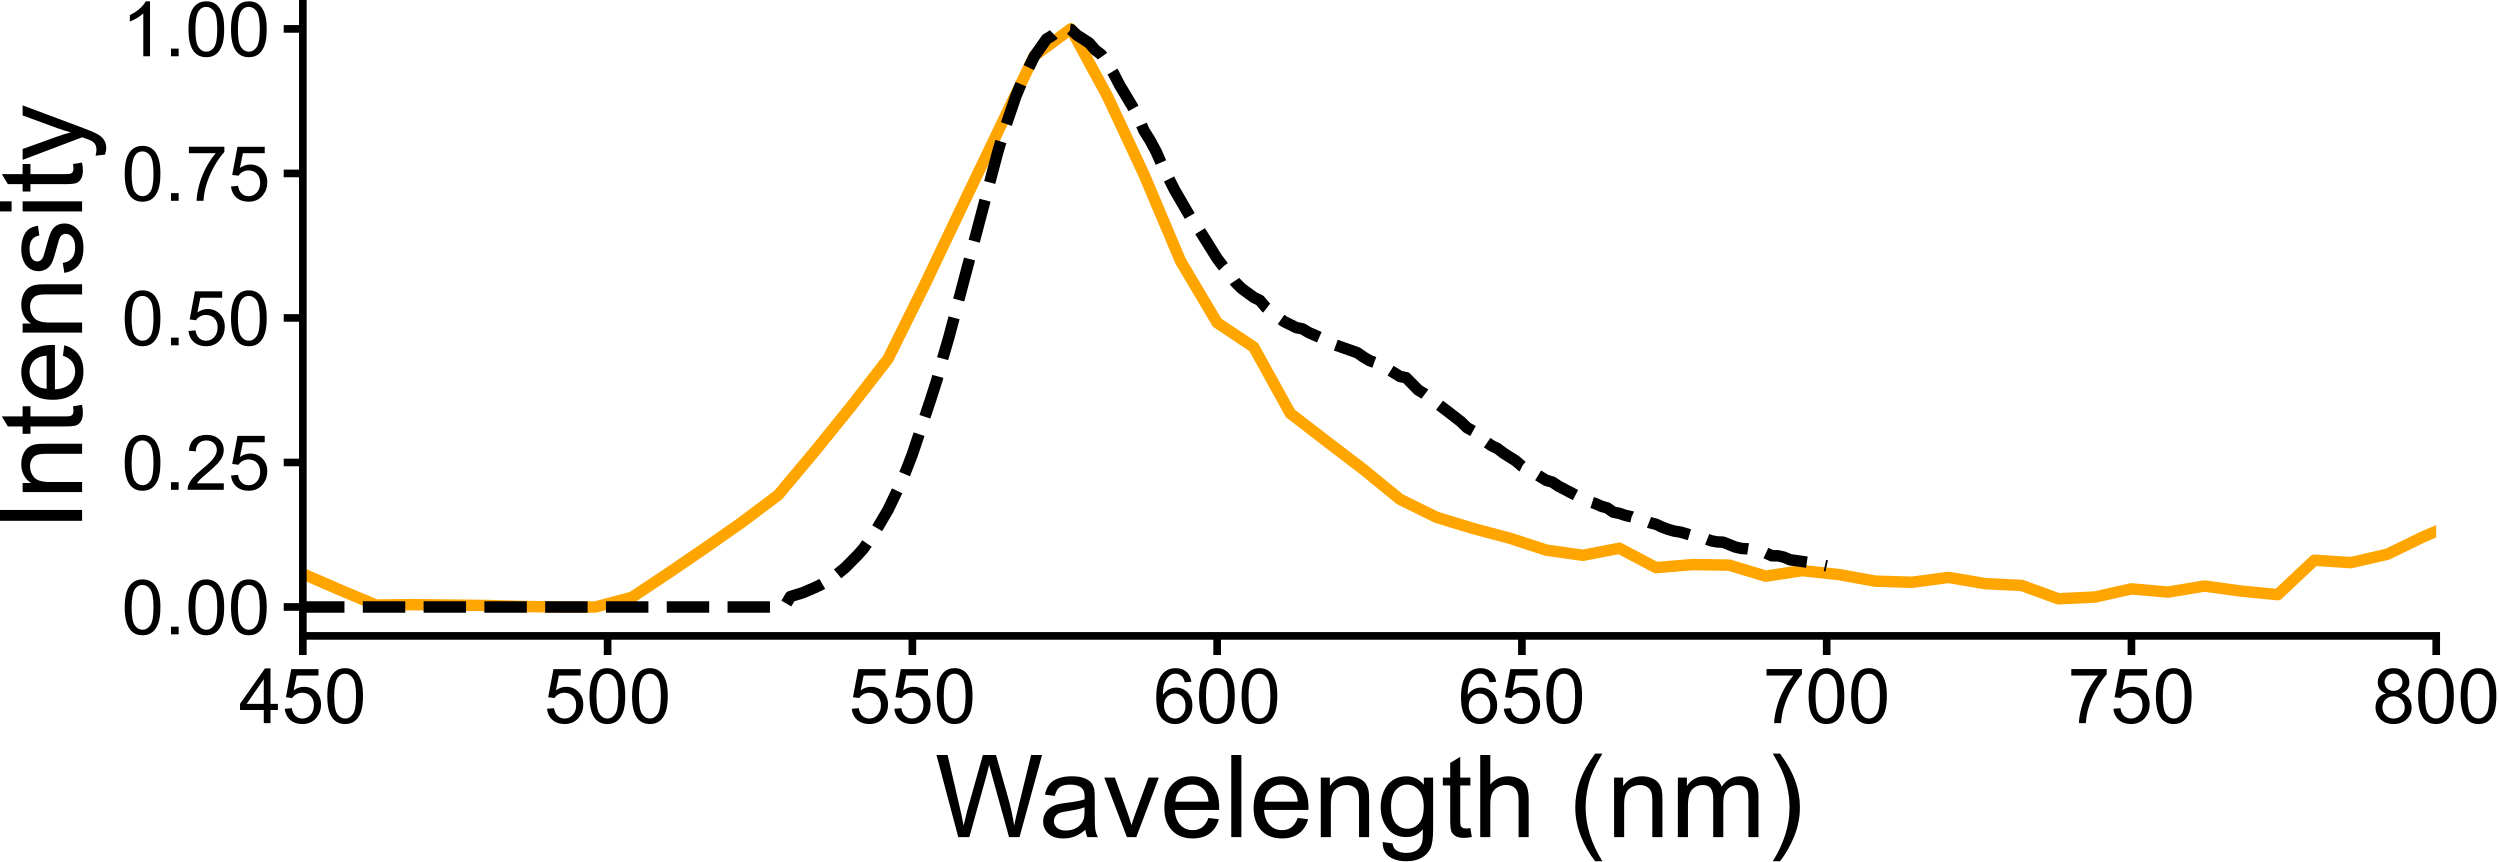
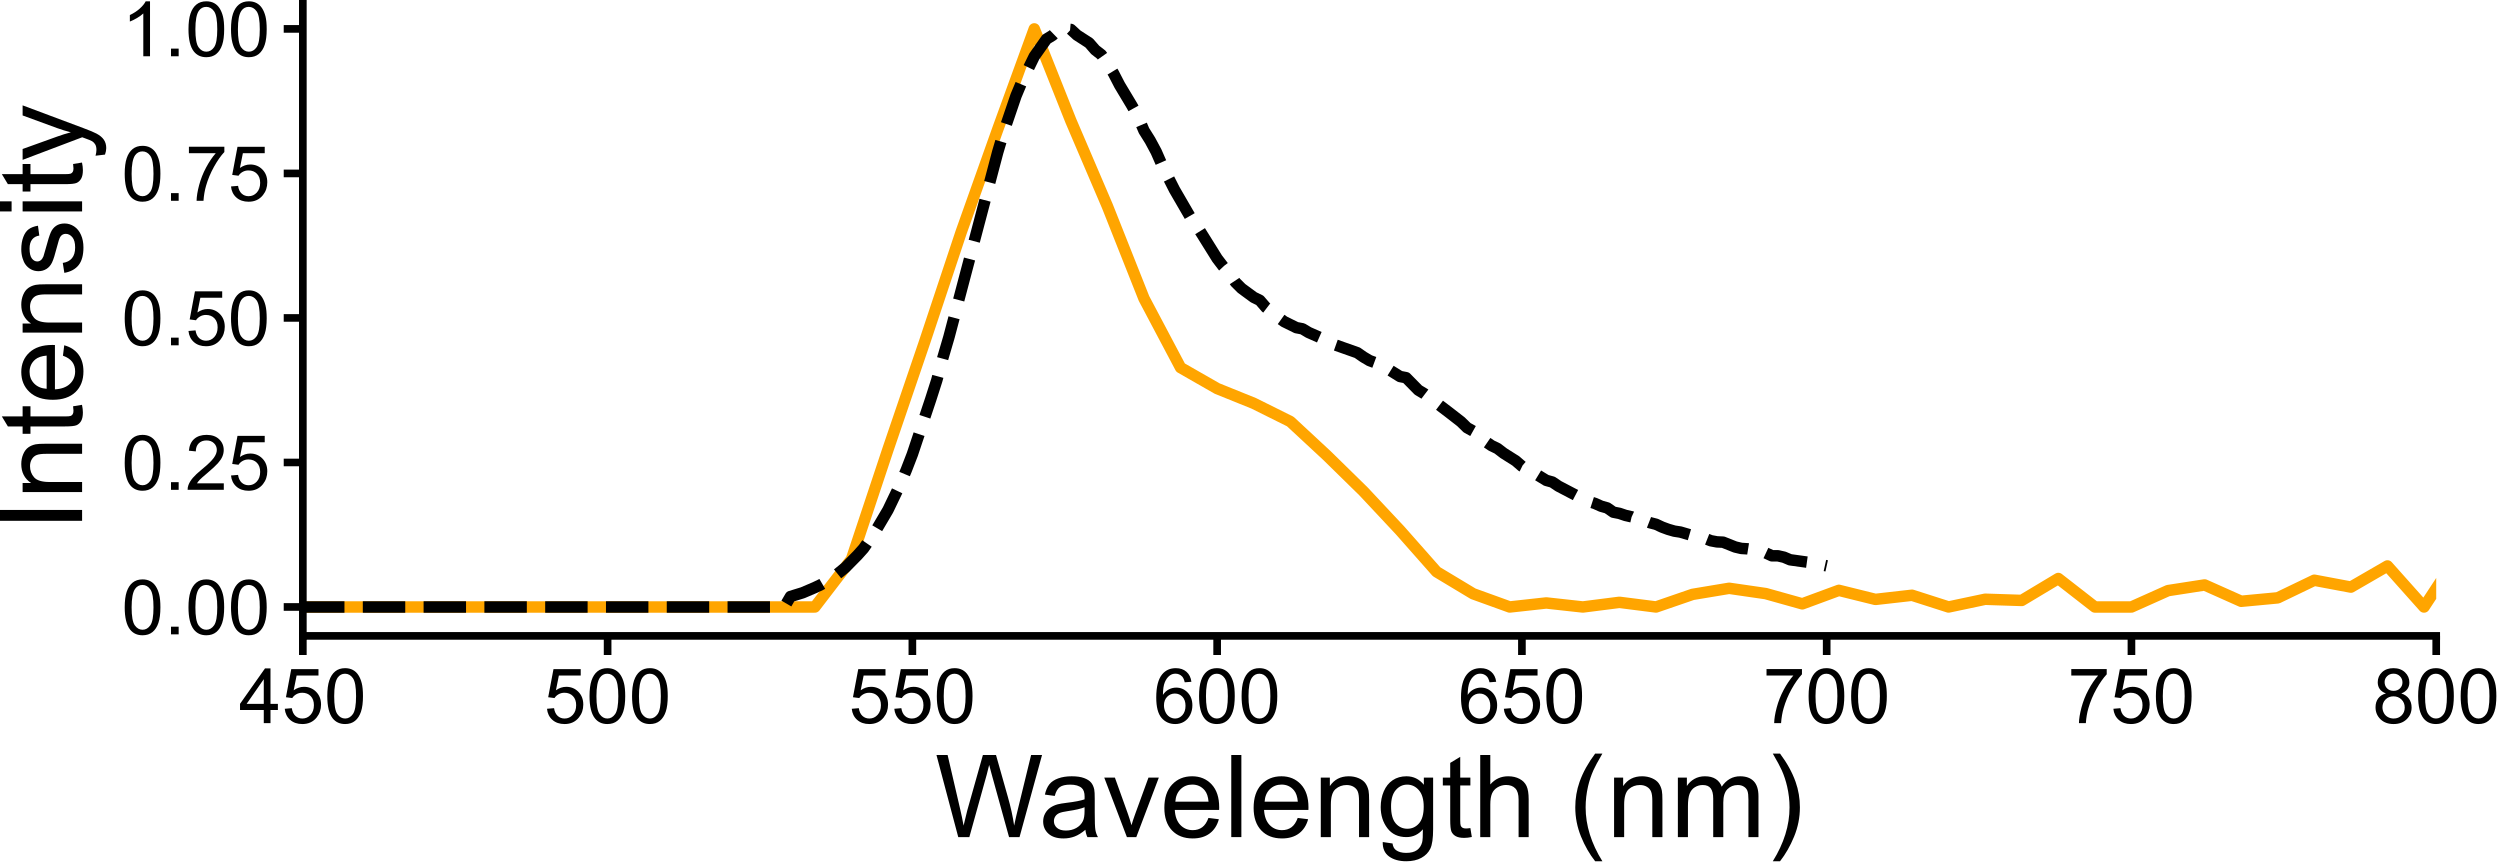
<svg xmlns="http://www.w3.org/2000/svg" xmlns:xlink="http://www.w3.org/1999/xlink" width="653.892pt" height="225.264pt" viewBox="0 0 653.892 225.264" version="1.1">
  <defs>
    <style type="text/css">*{stroke-linejoin: round; stroke-linecap: butt}</style>
  </defs>
  <g id="figure_1">
    <g id="patch_1">
      <path d="M 0 225.264  L 653.892 225.264  L 653.892 0  L 0 0  L 0 225.264  z " style="fill: none" />
    </g>
    <g id="axes_1">
      <g id="patch_2">
        <path d="M 79.209 166.32  L 637.209 166.32  L 637.209 0  L 79.209 0  L 79.209 166.32  z " style="fill: none" />
      </g>
      <g id="matplotlib.axis_1">
        <g id="xtick_1">
          <g id="line2d_1">
            <defs>
-               <path id="md66968bb15" d="M 0 0  L 0 5  " style="stroke: #000000; stroke-width: 2" />
+               <path id="m33dea2d72e" d="M 0 0  L 0 5  " style="stroke: #000000; stroke-width: 2" />
            </defs>
            <g>
-               <use xlink:href="#md66968bb15" x="79.209" y="166.32" style="stroke: #000000; stroke-width: 2" />
+               <use xlink:href="#m33dea2d72e" x="79.209" y="166.32" style="stroke: #000000; stroke-width: 2" />
            </g>
          </g>
          <g id="text_1">
            <g transform="translate(62.52656 189.1356) scale(0.2 -0.2)">
              <defs>
                <path id="ArialMT-34" d="M 2069 0  L 2069 1097  L 81 1097  L 81 1613  L 2172 4581  L 2631 4581  L 2631 1613  L 3250 1613  L 3250 1097  L 2631 1097  L 2631 0  L 2069 0  z M 2069 1613  L 2069 3678  L 634 1613  L 2069 1613  z " transform="scale(0.015625)" />
                <path id="ArialMT-35" d="M 266 1200  L 856 1250  Q 922 819 1161 601  Q 1400 384 1738 384  Q 2144 384 2425 690  Q 2706 997 2706 1503  Q 2706 1984 2436 2262  Q 2166 2541 1728 2541  Q 1456 2541 1237 2417  Q 1019 2294 894 2097  L 366 2166  L 809 4519  L 3088 4519  L 3088 3981  L 1259 3981  L 1013 2750  Q 1425 3038 1878 3038  Q 2478 3038 2890 2622  Q 3303 2206 3303 1553  Q 3303 931 2941 478  Q 2500 -78 1738 -78  Q 1113 -78 717 272  Q 322 622 266 1200  z " transform="scale(0.015625)" />
                <path id="ArialMT-30" d="M 266 2259  Q 266 3072 433 3567  Q 600 4063 929 4331  Q 1259 4600 1759 4600  Q 2128 4600 2406 4451  Q 2684 4303 2865 4023  Q 3047 3744 3150 3342  Q 3253 2941 3253 2259  Q 3253 1453 3087 958  Q 2922 463 2592 192  Q 2263 -78 1759 -78  Q 1097 -78 719 397  Q 266 969 266 2259  z M 844 2259  Q 844 1131 1108 757  Q 1372 384 1759 384  Q 2147 384 2411 759  Q 2675 1134 2675 2259  Q 2675 3391 2411 3762  Q 2147 4134 1753 4134  Q 1366 4134 1134 3806  Q 844 3388 844 2259  z " transform="scale(0.015625)" />
              </defs>
              <use xlink:href="#ArialMT-34" />
              <use xlink:href="#ArialMT-35" x="55.615" />
              <use xlink:href="#ArialMT-30" x="111.23" />
            </g>
          </g>
        </g>
        <g id="xtick_2">
          <g id="line2d_2">
            <g>
-               <use xlink:href="#md66968bb15" x="158.924" y="166.32" style="stroke: #000000; stroke-width: 2" />
+               <use xlink:href="#m33dea2d72e" x="158.924" y="166.32" style="stroke: #000000; stroke-width: 2" />
            </g>
          </g>
          <g id="text_2">
            <g transform="translate(142.2408 189.1356) scale(0.2 -0.2)">
              <use xlink:href="#ArialMT-35" />
              <use xlink:href="#ArialMT-30" x="55.615" />
              <use xlink:href="#ArialMT-30" x="111.23" />
            </g>
          </g>
        </g>
        <g id="xtick_3">
          <g id="line2d_3">
            <g>
-               <use xlink:href="#md66968bb15" x="238.638" y="166.32" style="stroke: #000000; stroke-width: 2" />
+               <use xlink:href="#m33dea2d72e" x="238.638" y="166.32" style="stroke: #000000; stroke-width: 2" />
            </g>
          </g>
          <g id="text_3">
            <g transform="translate(221.9551 189.1356) scale(0.2 -0.2)">
              <use xlink:href="#ArialMT-35" />
              <use xlink:href="#ArialMT-35" x="55.615" />
              <use xlink:href="#ArialMT-30" x="111.23" />
            </g>
          </g>
        </g>
        <g id="xtick_4">
          <g id="line2d_4">
            <g>
-               <use xlink:href="#md66968bb15" x="318.352" y="166.32" style="stroke: #000000; stroke-width: 2" />
+               <use xlink:href="#m33dea2d72e" x="318.352" y="166.32" style="stroke: #000000; stroke-width: 2" />
            </g>
          </g>
          <g id="text_4">
            <g transform="translate(301.6694 189.1356) scale(0.2 -0.2)">
              <defs>
                <path id="ArialMT-36" d="M 3184 3459  L 2625 3416  Q 2550 3747 2413 3897  Q 2184 4138 1850 4138  Q 1581 4138 1378 3988  Q 1113 3794 959 3422  Q 806 3050 800 2363  Q 1003 2672 1297 2822  Q 1591 2972 1913 2972  Q 2475 2972 2870 2558  Q 3266 2144 3266 1488  Q 3266 1056 3080 686  Q 2894 316 2569 119  Q 2244 -78 1831 -78  Q 1128 -78 684 439  Q 241 956 241 2144  Q 241 3472 731 4075  Q 1159 4600 1884 4600  Q 2425 4600 2770 4297  Q 3116 3994 3184 3459  z M 888 1484  Q 888 1194 1011 928  Q 1134 663 1356 523  Q 1578 384 1822 384  Q 2178 384 2434 671  Q 2691 959 2691 1453  Q 2691 1928 2437 2201  Q 2184 2475 1800 2475  Q 1419 2475 1153 2201  Q 888 1928 888 1484  z " transform="scale(0.015625)" />
              </defs>
              <use xlink:href="#ArialMT-36" />
              <use xlink:href="#ArialMT-30" x="55.615" />
              <use xlink:href="#ArialMT-30" x="111.23" />
            </g>
          </g>
        </g>
        <g id="xtick_5">
          <g id="line2d_5">
            <g>
-               <use xlink:href="#md66968bb15" x="398.067" y="166.32" style="stroke: #000000; stroke-width: 2" />
+               <use xlink:href="#m33dea2d72e" x="398.067" y="166.32" style="stroke: #000000; stroke-width: 2" />
            </g>
          </g>
          <g id="text_5">
            <g transform="translate(381.3837 189.1356) scale(0.2 -0.2)">
              <use xlink:href="#ArialMT-36" />
              <use xlink:href="#ArialMT-35" x="55.615" />
              <use xlink:href="#ArialMT-30" x="111.23" />
            </g>
          </g>
        </g>
        <g id="xtick_6">
          <g id="line2d_6">
            <g>
-               <use xlink:href="#md66968bb15" x="477.781" y="166.32" style="stroke: #000000; stroke-width: 2" />
+               <use xlink:href="#m33dea2d72e" x="477.781" y="166.32" style="stroke: #000000; stroke-width: 2" />
            </g>
          </g>
          <g id="text_6">
            <g transform="translate(461.098 189.1356) scale(0.2 -0.2)">
              <defs>
                <path id="ArialMT-37" d="M 303 3981  L 303 4522  L 3269 4522  L 3269 4084  Q 2831 3619 2401 2847  Q 1972 2075 1738 1259  Q 1569 684 1522 0  L 944 0  Q 953 541 1156 1306  Q 1359 2072 1739 2783  Q 2119 3494 2547 3981  L 303 3981  z " transform="scale(0.015625)" />
              </defs>
              <use xlink:href="#ArialMT-37" />
              <use xlink:href="#ArialMT-30" x="55.615" />
              <use xlink:href="#ArialMT-30" x="111.23" />
            </g>
          </g>
        </g>
        <g id="xtick_7">
          <g id="line2d_7">
            <g>
-               <use xlink:href="#md66968bb15" x="557.495" y="166.32" style="stroke: #000000; stroke-width: 2" />
+               <use xlink:href="#m33dea2d72e" x="557.495" y="166.32" style="stroke: #000000; stroke-width: 2" />
            </g>
          </g>
          <g id="text_7">
            <g transform="translate(540.8123 189.1356) scale(0.2 -0.2)">
              <use xlink:href="#ArialMT-37" />
              <use xlink:href="#ArialMT-35" x="55.615" />
              <use xlink:href="#ArialMT-30" x="111.23" />
            </g>
          </g>
        </g>
        <g id="xtick_8">
          <g id="line2d_8">
            <g>
-               <use xlink:href="#md66968bb15" x="637.209" y="166.32" style="stroke: #000000; stroke-width: 2" />
+               <use xlink:href="#m33dea2d72e" x="637.209" y="166.32" style="stroke: #000000; stroke-width: 2" />
            </g>
          </g>
          <g id="text_8">
            <g transform="translate(620.5266 189.1356) scale(0.2 -0.2)">
              <defs>
                <path id="ArialMT-38" d="M 1131 2484  Q 781 2613 612 2850  Q 444 3088 444 3419  Q 444 3919 803 4259  Q 1163 4600 1759 4600  Q 2359 4600 2725 4251  Q 3091 3903 3091 3403  Q 3091 3084 2923 2848  Q 2756 2613 2416 2484  Q 2838 2347 3058 2040  Q 3278 1734 3278 1309  Q 3278 722 2862 322  Q 2447 -78 1769 -78  Q 1091 -78 675 323  Q 259 725 259 1325  Q 259 1772 486 2073  Q 713 2375 1131 2484  z M 1019 3438  Q 1019 3113 1228 2906  Q 1438 2700 1772 2700  Q 2097 2700 2305 2904  Q 2513 3109 2513 3406  Q 2513 3716 2298 3927  Q 2084 4138 1766 4138  Q 1444 4138 1231 3931  Q 1019 3725 1019 3438  z M 838 1322  Q 838 1081 952 856  Q 1066 631 1291 507  Q 1516 384 1775 384  Q 2178 384 2440 643  Q 2703 903 2703 1303  Q 2703 1709 2433 1975  Q 2163 2241 1756 2241  Q 1359 2241 1098 1978  Q 838 1716 838 1322  z " transform="scale(0.015625)" />
              </defs>
              <use xlink:href="#ArialMT-38" />
              <use xlink:href="#ArialMT-30" x="55.615" />
              <use xlink:href="#ArialMT-30" x="111.23" />
            </g>
          </g>
        </g>
        <g id="text_9">
          <g transform="translate(244.5727 218.9497) scale(0.3 -0.3)">
            <defs>
              <path id="ArialMT-57" d="M 1294 0  L 78 4581  L 700 4581  L 1397 1578  Q 1509 1106 1591 641  Q 1766 1375 1797 1488  L 2669 4581  L 3400 4581  L 4056 2263  Q 4303 1400 4413 641  Q 4500 1075 4641 1638  L 5359 4581  L 5969 4581  L 4713 0  L 4128 0  L 3163 3491  Q 3041 3928 3019 4028  Q 2947 3713 2884 3491  L 1913 0  L 1294 0  z " transform="scale(0.015625)" />
              <path id="ArialMT-61" d="M 2588 409  Q 2275 144 1986 34  Q 1697 -75 1366 -75  Q 819 -75 525 192  Q 231 459 231 875  Q 231 1119 342 1320  Q 453 1522 633 1644  Q 813 1766 1038 1828  Q 1203 1872 1538 1913  Q 2219 1994 2541 2106  Q 2544 2222 2544 2253  Q 2544 2597 2384 2738  Q 2169 2928 1744 2928  Q 1347 2928 1158 2789  Q 969 2650 878 2297  L 328 2372  Q 403 2725 575 2942  Q 747 3159 1072 3276  Q 1397 3394 1825 3394  Q 2250 3394 2515 3294  Q 2781 3194 2906 3042  Q 3031 2891 3081 2659  Q 3109 2516 3109 2141  L 3109 1391  Q 3109 606 3145 398  Q 3181 191 3288 0  L 2700 0  Q 2613 175 2588 409  z M 2541 1666  Q 2234 1541 1622 1453  Q 1275 1403 1131 1340  Q 988 1278 909 1158  Q 831 1038 831 891  Q 831 666 1001 516  Q 1172 366 1500 366  Q 1825 366 2078 508  Q 2331 650 2450 897  Q 2541 1088 2541 1459  L 2541 1666  z " transform="scale(0.015625)" />
              <path id="ArialMT-76" d="M 1344 0  L 81 3319  L 675 3319  L 1388 1331  Q 1503 1009 1600 663  Q 1675 925 1809 1294  L 2547 3319  L 3125 3319  L 1869 0  L 1344 0  z " transform="scale(0.015625)" />
              <path id="ArialMT-65" d="M 2694 1069  L 3275 997  Q 3138 488 2766 206  Q 2394 -75 1816 -75  Q 1088 -75 661 373  Q 234 822 234 1631  Q 234 2469 665 2931  Q 1097 3394 1784 3394  Q 2450 3394 2872 2941  Q 3294 2488 3294 1666  Q 3294 1616 3291 1516  L 816 1516  Q 847 969 1125 678  Q 1403 388 1819 388  Q 2128 388 2347 550  Q 2566 713 2694 1069  z M 847 1978  L 2700 1978  Q 2663 2397 2488 2606  Q 2219 2931 1791 2931  Q 1403 2931 1139 2672  Q 875 2413 847 1978  z " transform="scale(0.015625)" />
              <path id="ArialMT-6c" d="M 409 0  L 409 4581  L 972 4581  L 972 0  L 409 0  z " transform="scale(0.015625)" />
              <path id="ArialMT-6e" d="M 422 0  L 422 3319  L 928 3319  L 928 2847  Q 1294 3394 1984 3394  Q 2284 3394 2536 3286  Q 2788 3178 2913 3003  Q 3038 2828 3088 2588  Q 3119 2431 3119 2041  L 3119 0  L 2556 0  L 2556 2019  Q 2556 2363 2490 2533  Q 2425 2703 2258 2804  Q 2091 2906 1866 2906  Q 1506 2906 1245 2678  Q 984 2450 984 1813  L 984 0  L 422 0  z " transform="scale(0.015625)" />
              <path id="ArialMT-67" d="M 319 -275  L 866 -356  Q 900 -609 1056 -725  Q 1266 -881 1628 -881  Q 2019 -881 2231 -725  Q 2444 -569 2519 -288  Q 2563 -116 2559 434  Q 2191 0 1641 0  Q 956 0 581 494  Q 206 988 206 1678  Q 206 2153 378 2554  Q 550 2956 876 3175  Q 1203 3394 1644 3394  Q 2231 3394 2613 2919  L 2613 3319  L 3131 3319  L 3131 450  Q 3131 -325 2973 -648  Q 2816 -972 2473 -1159  Q 2131 -1347 1631 -1347  Q 1038 -1347 672 -1080  Q 306 -813 319 -275  z M 784 1719  Q 784 1066 1043 766  Q 1303 466 1694 466  Q 2081 466 2343 764  Q 2606 1063 2606 1700  Q 2606 2309 2336 2618  Q 2066 2928 1684 2928  Q 1309 2928 1046 2623  Q 784 2319 784 1719  z " transform="scale(0.015625)" />
              <path id="ArialMT-74" d="M 1650 503  L 1731 6  Q 1494 -44 1306 -44  Q 1000 -44 831 53  Q 663 150 594 308  Q 525 466 525 972  L 525 2881  L 113 2881  L 113 3319  L 525 3319  L 525 4141  L 1084 4478  L 1084 3319  L 1650 3319  L 1650 2881  L 1084 2881  L 1084 941  Q 1084 700 1114 631  Q 1144 563 1211 522  Q 1278 481 1403 481  Q 1497 481 1650 503  z " transform="scale(0.015625)" />
              <path id="ArialMT-68" d="M 422 0  L 422 4581  L 984 4581  L 984 2938  Q 1378 3394 1978 3394  Q 2347 3394 2619 3248  Q 2891 3103 3008 2847  Q 3125 2591 3125 2103  L 3125 0  L 2563 0  L 2563 2103  Q 2563 2525 2380 2717  Q 2197 2909 1863 2909  Q 1613 2909 1392 2779  Q 1172 2650 1078 2428  Q 984 2206 984 1816  L 984 0  L 422 0  z " transform="scale(0.015625)" />
              <path id="ArialMT-20" transform="scale(0.015625)" />
              <path id="ArialMT-28" d="M 1497 -1347  Q 1031 -759 709 28  Q 388 816 388 1659  Q 388 2403 628 3084  Q 909 3875 1497 4659  L 1900 4659  Q 1522 4009 1400 3731  Q 1209 3300 1100 2831  Q 966 2247 966 1656  Q 966 153 1900 -1347  L 1497 -1347  z " transform="scale(0.015625)" />
              <path id="ArialMT-6d" d="M 422 0  L 422 3319  L 925 3319  L 925 2853  Q 1081 3097 1340 3245  Q 1600 3394 1931 3394  Q 2300 3394 2536 3241  Q 2772 3088 2869 2813  Q 3263 3394 3894 3394  Q 4388 3394 4653 3120  Q 4919 2847 4919 2278  L 4919 0  L 4359 0  L 4359 2091  Q 4359 2428 4304 2576  Q 4250 2725 4106 2815  Q 3963 2906 3769 2906  Q 3419 2906 3187 2673  Q 2956 2441 2956 1928  L 2956 0  L 2394 0  L 2394 2156  Q 2394 2531 2256 2718  Q 2119 2906 1806 2906  Q 1569 2906 1367 2781  Q 1166 2656 1075 2415  Q 984 2175 984 1722  L 984 0  L 422 0  z " transform="scale(0.015625)" />
              <path id="ArialMT-29" d="M 791 -1347  L 388 -1347  Q 1322 153 1322 1656  Q 1322 2244 1188 2822  Q 1081 3291 891 3722  Q 769 4003 388 4659  L 791 4659  Q 1378 3875 1659 3084  Q 1900 2403 1900 1659  Q 1900 816 1576 28  Q 1253 -759 791 -1347  z " transform="scale(0.015625)" />
            </defs>
            <use xlink:href="#ArialMT-57" />
            <use xlink:href="#ArialMT-61" x="90.635" />
            <use xlink:href="#ArialMT-76" x="146.25" />
            <use xlink:href="#ArialMT-65" x="196.25" />
            <use xlink:href="#ArialMT-6c" x="251.865" />
            <use xlink:href="#ArialMT-65" x="274.082" />
            <use xlink:href="#ArialMT-6e" x="329.697" />
            <use xlink:href="#ArialMT-67" x="385.312" />
            <use xlink:href="#ArialMT-74" x="440.928" />
            <use xlink:href="#ArialMT-68" x="468.711" />
            <use xlink:href="#ArialMT-20" x="524.326" />
            <use xlink:href="#ArialMT-28" x="552.109" />
            <use xlink:href="#ArialMT-6e" x="585.41" />
            <use xlink:href="#ArialMT-6d" x="641.025" />
            <use xlink:href="#ArialMT-29" x="724.326" />
          </g>
        </g>
      </g>
      <g id="matplotlib.axis_2">
        <g id="ytick_1">
          <g id="line2d_9">
            <defs>
-               <path id="m691fe3a042" d="M 0 0  L -5 0  " style="stroke: #000000; stroke-width: 2" />
+               <path id="m18798728de" d="M 0 0  L -5 0  " style="stroke: #000000; stroke-width: 2" />
            </defs>
            <g>
-               <use xlink:href="#m691fe3a042" x="79.209" y="158.76" style="stroke: #000000; stroke-width: 2" />
+               <use xlink:href="#m18798728de" x="79.209" y="158.76" style="stroke: #000000; stroke-width: 2" />
            </g>
          </g>
          <g id="text_10">
            <g transform="translate(31.7875 165.9178) scale(0.2 -0.2)">
              <defs>
                <path id="ArialMT-2e" d="M 581 0  L 581 641  L 1222 641  L 1222 0  L 581 0  z " transform="scale(0.015625)" />
              </defs>
              <use xlink:href="#ArialMT-30" />
              <use xlink:href="#ArialMT-2e" x="55.615" />
              <use xlink:href="#ArialMT-30" x="83.398" />
              <use xlink:href="#ArialMT-30" x="139.014" />
            </g>
          </g>
        </g>
        <g id="ytick_2">
          <g id="line2d_10">
            <g>
-               <use xlink:href="#m691fe3a042" x="79.209" y="120.96" style="stroke: #000000; stroke-width: 2" />
+               <use xlink:href="#m18798728de" x="79.209" y="120.96" style="stroke: #000000; stroke-width: 2" />
            </g>
          </g>
          <g id="text_11">
            <g transform="translate(31.7875 128.1178) scale(0.2 -0.2)">
              <defs>
                <path id="ArialMT-32" d="M 3222 541  L 3222 0  L 194 0  Q 188 203 259 391  Q 375 700 629 1000  Q 884 1300 1366 1694  Q 2113 2306 2375 2664  Q 2638 3022 2638 3341  Q 2638 3675 2398 3904  Q 2159 4134 1775 4134  Q 1369 4134 1125 3890  Q 881 3647 878 3216  L 300 3275  Q 359 3922 746 4261  Q 1134 4600 1788 4600  Q 2447 4600 2831 4234  Q 3216 3869 3216 3328  Q 3216 3053 3103 2787  Q 2991 2522 2730 2228  Q 2469 1934 1863 1422  Q 1356 997 1212 845  Q 1069 694 975 541  L 3222 541  z " transform="scale(0.015625)" />
              </defs>
              <use xlink:href="#ArialMT-30" />
              <use xlink:href="#ArialMT-2e" x="55.615" />
              <use xlink:href="#ArialMT-32" x="83.398" />
              <use xlink:href="#ArialMT-35" x="139.014" />
            </g>
          </g>
        </g>
        <g id="ytick_3">
          <g id="line2d_11">
            <g>
-               <use xlink:href="#m691fe3a042" x="79.209" y="83.16" style="stroke: #000000; stroke-width: 2" />
+               <use xlink:href="#m18798728de" x="79.209" y="83.16" style="stroke: #000000; stroke-width: 2" />
            </g>
          </g>
          <g id="text_12">
            <g transform="translate(31.7875 90.31781) scale(0.2 -0.2)">
              <use xlink:href="#ArialMT-30" />
              <use xlink:href="#ArialMT-2e" x="55.615" />
              <use xlink:href="#ArialMT-35" x="83.398" />
              <use xlink:href="#ArialMT-30" x="139.014" />
            </g>
          </g>
        </g>
        <g id="ytick_4">
          <g id="line2d_12">
            <g>
-               <use xlink:href="#m691fe3a042" x="79.209" y="45.36" style="stroke: #000000; stroke-width: 2" />
+               <use xlink:href="#m18798728de" x="79.209" y="45.36" style="stroke: #000000; stroke-width: 2" />
            </g>
          </g>
          <g id="text_13">
            <g transform="translate(31.7875 52.51781) scale(0.2 -0.2)">
              <use xlink:href="#ArialMT-30" />
              <use xlink:href="#ArialMT-2e" x="55.615" />
              <use xlink:href="#ArialMT-37" x="83.398" />
              <use xlink:href="#ArialMT-35" x="139.014" />
            </g>
          </g>
        </g>
        <g id="ytick_5">
          <g id="line2d_13">
            <g>
-               <use xlink:href="#m691fe3a042" x="79.209" y="7.56" style="stroke: #000000; stroke-width: 2" />
+               <use xlink:href="#m18798728de" x="79.209" y="7.56" style="stroke: #000000; stroke-width: 2" />
            </g>
          </g>
          <g id="text_14">
            <g transform="translate(31.7875 14.71781) scale(0.2 -0.2)">
              <defs>
                <path id="ArialMT-31" d="M 2384 0  L 1822 0  L 1822 3584  Q 1619 3391 1289 3197  Q 959 3003 697 2906  L 697 3450  Q 1169 3672 1522 3987  Q 1875 4303 2022 4600  L 2384 4600  L 2384 0  z " transform="scale(0.015625)" />
              </defs>
              <use xlink:href="#ArialMT-31" />
              <use xlink:href="#ArialMT-2e" x="55.615" />
              <use xlink:href="#ArialMT-30" x="83.398" />
              <use xlink:href="#ArialMT-30" x="139.014" />
            </g>
          </g>
        </g>
        <g id="text_15">
          <g transform="translate(21.47344 139.0186) rotate(-90) scale(0.3 -0.3)">
            <defs>
              <path id="ArialMT-49" d="M 597 0  L 597 4581  L 1203 4581  L 1203 0  L 597 0  z " transform="scale(0.015625)" />
              <path id="ArialMT-73" d="M 197 991  L 753 1078  Q 800 744 1014 566  Q 1228 388 1613 388  Q 2000 388 2187 545  Q 2375 703 2375 916  Q 2375 1106 2209 1216  Q 2094 1291 1634 1406  Q 1016 1563 777 1677  Q 538 1791 414 1992  Q 291 2194 291 2438  Q 291 2659 392 2848  Q 494 3038 669 3163  Q 800 3259 1026 3326  Q 1253 3394 1513 3394  Q 1903 3394 2198 3281  Q 2494 3169 2634 2976  Q 2775 2784 2828 2463  L 2278 2388  Q 2241 2644 2061 2787  Q 1881 2931 1553 2931  Q 1166 2931 1000 2803  Q 834 2675 834 2503  Q 834 2394 903 2306  Q 972 2216 1119 2156  Q 1203 2125 1616 2013  Q 2213 1853 2448 1751  Q 2684 1650 2818 1456  Q 2953 1263 2953 975  Q 2953 694 2789 445  Q 2625 197 2315 61  Q 2006 -75 1616 -75  Q 969 -75 630 194  Q 291 463 197 991  z " transform="scale(0.015625)" />
              <path id="ArialMT-69" d="M 425 3934  L 425 4581  L 988 4581  L 988 3934  L 425 3934  z M 425 0  L 425 3319  L 988 3319  L 988 0  L 425 0  z " transform="scale(0.015625)" />
              <path id="ArialMT-79" d="M 397 -1278  L 334 -750  Q 519 -800 656 -800  Q 844 -800 956 -737  Q 1069 -675 1141 -563  Q 1194 -478 1313 -144  Q 1328 -97 1363 -6  L 103 3319  L 709 3319  L 1400 1397  Q 1534 1031 1641 628  Q 1738 1016 1872 1384  L 2581 3319  L 3144 3319  L 1881 -56  Q 1678 -603 1566 -809  Q 1416 -1088 1222 -1217  Q 1028 -1347 759 -1347  Q 597 -1347 397 -1278  z " transform="scale(0.015625)" />
            </defs>
            <use xlink:href="#ArialMT-49" />
            <use xlink:href="#ArialMT-6e" x="27.783" />
            <use xlink:href="#ArialMT-74" x="83.398" />
            <use xlink:href="#ArialMT-65" x="111.182" />
            <use xlink:href="#ArialMT-6e" x="166.797" />
            <use xlink:href="#ArialMT-73" x="222.412" />
            <use xlink:href="#ArialMT-69" x="272.412" />
            <use xlink:href="#ArialMT-74" x="294.629" />
            <use xlink:href="#ArialMT-79" x="322.412" />
          </g>
        </g>
      </g>
      <g id="line2d_14">
-         <path d="M 79.209 150.071  L 88.775 154.241  L 98.341 158.248  L 107.907 158.15  L 117.472 158.261  L 127.038 158.369  L 136.604 158.624  L 146.169 158.76  L 155.735 158.76  L 165.301 156.23  L 174.867 149.867  L 184.432 143.342  L 193.998 136.639  L 203.564 129.452  L 213.129 118.029  L 222.695 106.205  L 232.261 93.875  L 241.827 74.597  L 251.392 54.491  L 260.958 34.543  L 270.524 14.61  L 280.089 7.56  L 289.655 25.169  L 299.221 45.653  L 308.787 68.295  L 318.352 84.404  L 327.918 90.787  L 337.484 108.115  L 347.049 115.493  L 356.615 122.785  L 366.181 130.6  L 375.747 135.312  L 385.312 138.229  L 394.878 140.769  L 404.444 143.89  L 414.009 145.242  L 423.575 143.4  L 433.141 148.466  L 442.707 147.667  L 452.272 147.814  L 461.838 150.7  L 471.404 149.246  L 480.969 150.286  L 490.535 152.004  L 500.101 152.297  L 509.667 151.024  L 519.232 152.659  L 528.798 153.127  L 538.364 156.615  L 547.929 156.158  L 557.495 154.024  L 567.061 154.867  L 576.627 153.278  L 586.192 154.606  L 595.758 155.533  L 605.324 146.54  L 614.889 147.163  L 624.455 144.955  L 634.021 140.301  L 643.587 136.326  " clip-path="url(#pfc8560e241)" style="fill: none; stroke: #ffa500; stroke-width: 3; stroke-linecap: square" />
+         <path d="M 79.209 158.76  L 88.775 158.76  L 98.341 158.76  L 107.907 158.76  L 117.472 158.76  L 127.038 158.76  L 136.604 158.76  L 146.169 158.76  L 155.735 158.76  L 165.301 158.76  L 174.867 158.76  L 184.432 158.76  L 193.998 158.76  L 203.564 158.76  L 213.129 158.76  L 222.695 146.291  L 232.261 117.54  L 241.827 89.484  L 251.392 60.743  L 260.958 33.849  L 270.524 7.56  L 280.089 31.6  L 289.655 53.955  L 299.221 78.072  L 308.787 96.153  L 318.352 101.628  L 327.918 105.491  L 337.484 110.252  L 347.049 119.134  L 356.615 128.507  L 366.181 138.72  L 375.747 149.549  L 385.312 155.302  L 394.878 158.76  L 404.444 157.708  L 414.009 158.76  L 423.575 157.543  L 433.141 158.76  L 442.707 155.464  L 452.272 153.872  L 461.838 155.259  L 471.404 157.937  L 480.969 154.408  L 490.535 156.778  L 500.101 155.693  L 509.667 158.76  L 519.232 156.738  L 528.798 157.047  L 538.364 151.314  L 547.929 158.76  L 557.495 158.76  L 567.061 154.479  L 576.627 152.997  L 586.192 157.269  L 595.758 156.37  L 605.324 151.765  L 614.889 153.562  L 624.455 148.03  L 634.021 158.76  L 643.587 144.178  " clip-path="url(#p5ff295fcda)" style="fill: none; stroke: #ffa500; stroke-width: 3; stroke-linecap: square" />
      </g>
      <g id="line2d_15">
-         <path d="M -0.505 158.76  L 205.158 158.76  L 206.752 156.025  L 209.941 155.042  L 213.129 153.679  L 214.724 152.914  L 217.912 151.043  L 221.101 148.446  L 224.289 145.215  L 225.884 143.432  L 229.072 138.798  L 232.261 133.378  L 235.449 126.729  L 237.044 122.931  L 238.638 118.805  L 243.421 104.474  L 245.015 99.487  L 246.609 93.595  L 248.204 88.152  L 260.958 39.809  L 262.552 34.436  L 265.741 25.072  L 267.335 21.269  L 270.524 14.746  L 273.712 10.224  L 275.307 9.251  L 276.901 7.702  L 278.495 7.56  L 280.089 7.704  L 281.684 9.174  L 284.872 11.232  L 286.467 13.063  L 288.061 14.302  L 289.655 16.559  L 291.249 19.182  L 292.844 22.263  L 296.032 27.58  L 297.627 30.445  L 299.221 34.18  L 300.815 36.723  L 302.409 39.687  L 304.004 43.331  L 307.192 49.626  L 311.975 57.874  L 313.569 59.948  L 318.352 67.622  L 319.947 69.708  L 321.541 71.422  L 323.135 73.835  L 324.729 75.429  L 327.918 77.77  L 329.512 78.553  L 331.107 80.41  L 332.701 81.628  L 334.295 82.989  L 335.889 84.128  L 339.078 85.7  L 340.672 86.004  L 342.267 86.96  L 347.049 89.073  L 348.644 90.002  L 351.832 91.134  L 355.021 92.262  L 356.615 93.374  L 358.209 94.316  L 361.398 95.498  L 366.181 98.479  L 367.775 98.787  L 370.964 102.031  L 372.558 102.991  L 378.935 107.829  L 382.124 110.305  L 383.718 111.867  L 385.312 112.757  L 386.907 114.364  L 390.095 116.547  L 391.689 117.318  L 393.284 118.54  L 396.472 120.555  L 398.067 121.937  L 399.661 122.724  L 404.444 125.644  L 406.038 126.087  L 407.632 127.16  L 412.415 129.662  L 414.009 130.244  L 415.604 131.176  L 417.198 131.69  L 418.792 132.404  L 420.387 132.855  L 421.981 133.966  L 423.575 134.278  L 425.169 134.815  L 426.764 135.179  L 428.358 135.909  L 429.952 136.094  L 431.547 136.716  L 433.141 137.126  L 434.735 137.872  L 436.329 138.459  L 437.924 138.92  L 439.518 139.167  L 442.707 140.102  L 444.301 140.379  L 445.895 140.807  L 447.489 141.435  L 449.084 141.733  L 450.678 141.809  L 453.867 143.075  L 455.461 143.448  L 457.055 143.548  L 460.244 144.052  L 461.838 144.622  L 463.432 145.367  L 465.027 145.374  L 466.621 145.739  L 468.215 146.416  L 474.592 147.307  L 477.781 148.008  L 477.781 148.008  " clip-path="url(#pfc8560e241)" style="fill: none; stroke-dasharray: 11.1,4.8; stroke-dashoffset: 0; stroke: #000000; stroke-width: 3" />
+         <path d="M -0.505 158.76  L 205.158 158.76  L 206.752 156.025  L 209.941 155.042  L 213.129 153.679  L 214.724 152.914  L 217.912 151.043  L 221.101 148.446  L 224.289 145.215  L 225.884 143.432  L 229.072 138.798  L 232.261 133.378  L 235.449 126.729  L 237.044 122.931  L 238.638 118.805  L 243.421 104.474  L 245.015 99.487  L 246.609 93.595  L 248.204 88.152  L 260.958 39.809  L 262.552 34.436  L 265.741 25.072  L 267.335 21.269  L 270.524 14.746  L 273.712 10.224  L 275.307 9.251  L 276.901 7.702  L 278.495 7.56  L 280.089 7.704  L 281.684 9.174  L 284.872 11.232  L 286.467 13.063  L 288.061 14.302  L 289.655 16.559  L 291.249 19.182  L 292.844 22.263  L 296.032 27.58  L 297.627 30.445  L 299.221 34.18  L 300.815 36.723  L 302.409 39.687  L 304.004 43.331  L 307.192 49.626  L 311.975 57.874  L 313.569 59.948  L 318.352 67.622  L 319.947 69.708  L 321.541 71.422  L 323.135 73.835  L 324.729 75.429  L 327.918 77.77  L 329.512 78.553  L 331.107 80.41  L 332.701 81.628  L 334.295 82.989  L 335.889 84.128  L 339.078 85.7  L 340.672 86.004  L 342.267 86.96  L 347.049 89.073  L 348.644 90.002  L 351.832 91.134  L 355.021 92.262  L 356.615 93.374  L 358.209 94.316  L 361.398 95.498  L 366.181 98.479  L 367.775 98.787  L 370.964 102.031  L 372.558 102.991  L 378.935 107.829  L 382.124 110.305  L 383.718 111.867  L 385.312 112.757  L 386.907 114.364  L 390.095 116.547  L 391.689 117.318  L 393.284 118.54  L 396.472 120.555  L 398.067 121.937  L 399.661 122.724  L 404.444 125.644  L 406.038 126.087  L 407.632 127.16  L 412.415 129.662  L 414.009 130.244  L 415.604 131.176  L 417.198 131.69  L 418.792 132.404  L 420.387 132.855  L 421.981 133.966  L 423.575 134.278  L 425.169 134.815  L 426.764 135.179  L 428.358 135.909  L 429.952 136.094  L 431.547 136.716  L 433.141 137.126  L 434.735 137.872  L 436.329 138.459  L 437.924 138.92  L 439.518 139.167  L 442.707 140.102  L 444.301 140.379  L 445.895 140.807  L 447.489 141.435  L 449.084 141.733  L 450.678 141.809  L 453.867 143.075  L 455.461 143.448  L 457.055 143.548  L 460.244 144.052  L 461.838 144.622  L 463.432 145.367  L 465.027 145.374  L 466.621 145.739  L 468.215 146.416  L 474.592 147.307  L 477.781 148.008  L 477.781 148.008  " clip-path="url(#p5ff295fcda)" style="fill: none; stroke-dasharray: 11.1,4.8; stroke-dashoffset: 0; stroke: #000000; stroke-width: 3" />
      </g>
      <g id="patch_3">
        <path d="M 79.209 166.32  L 79.209 0  " style="fill: none; stroke: #000000; stroke-width: 2; stroke-linejoin: miter; stroke-linecap: square" />
      </g>
      <g id="patch_4">
        <path d="M 79.209 166.32  L 637.209 166.32  " style="fill: none; stroke: #000000; stroke-width: 2; stroke-linejoin: miter; stroke-linecap: square" />
      </g>
    </g>
  </g>
  <defs>
-     <clipPath id="pfc8560e241">
+     <clipPath id="p5ff295fcda">
      <rect x="79.209" y="0" width="558" height="166.32" />
    </clipPath>
  </defs>
</svg>
